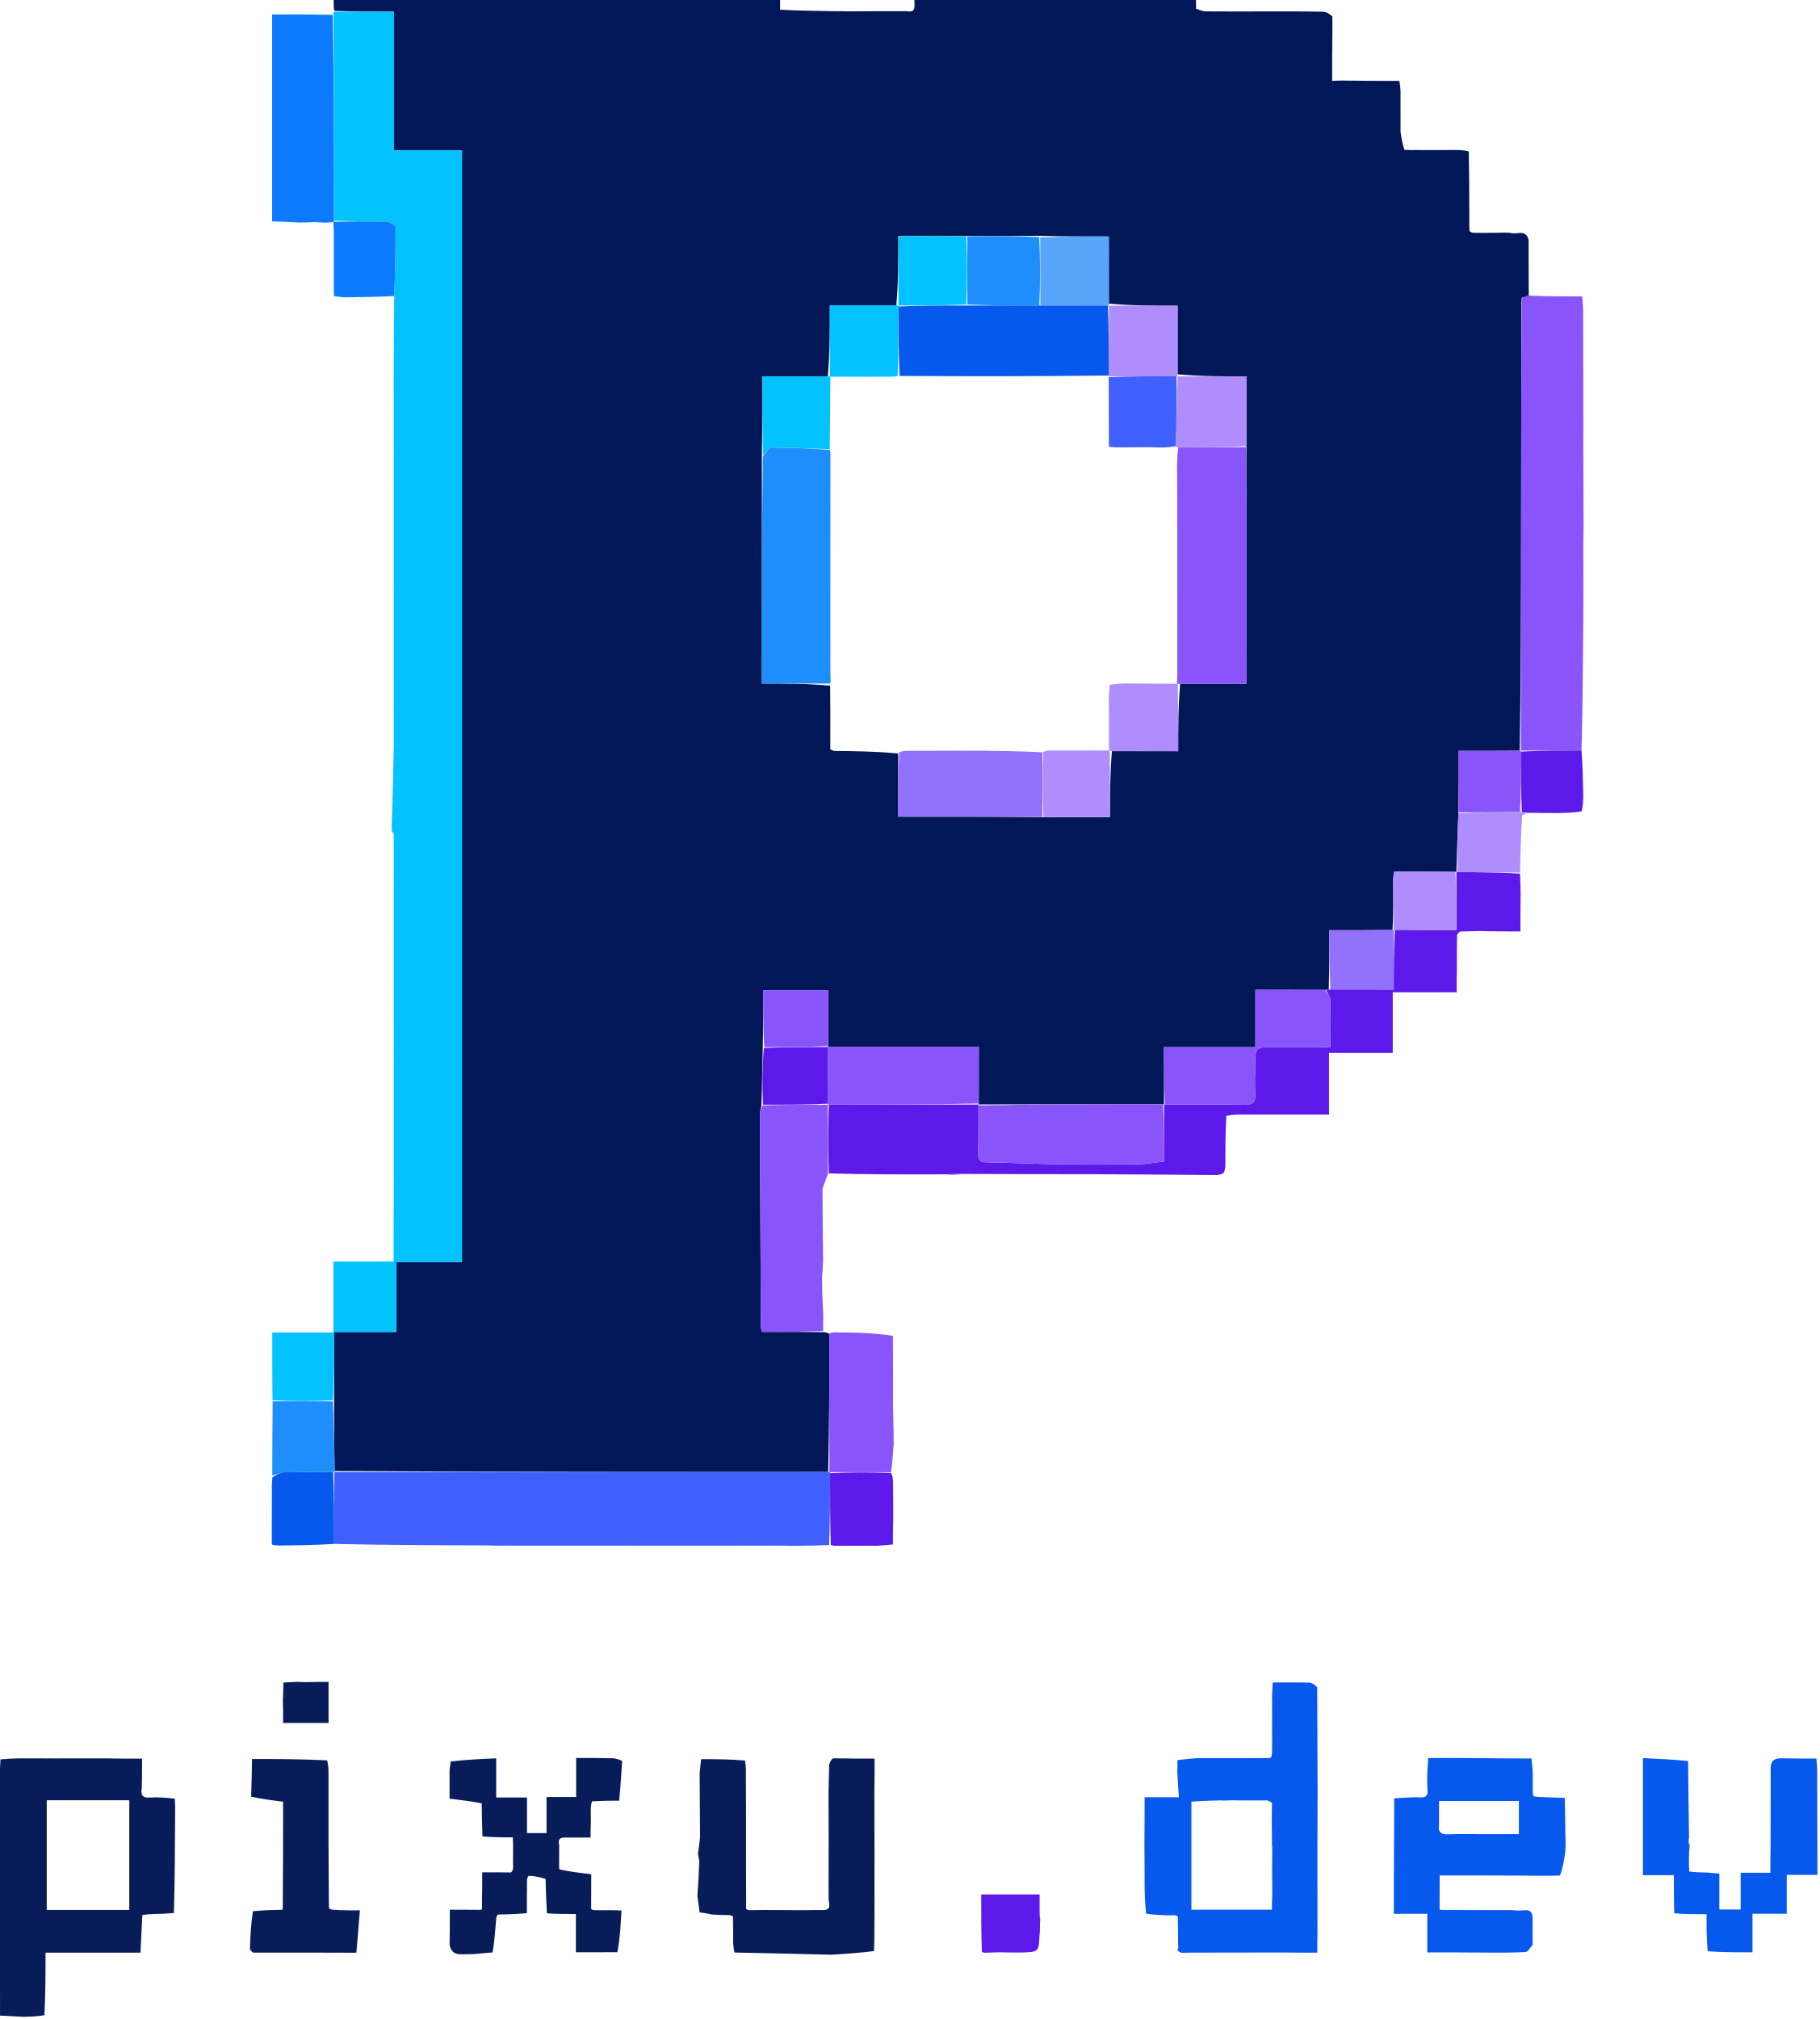
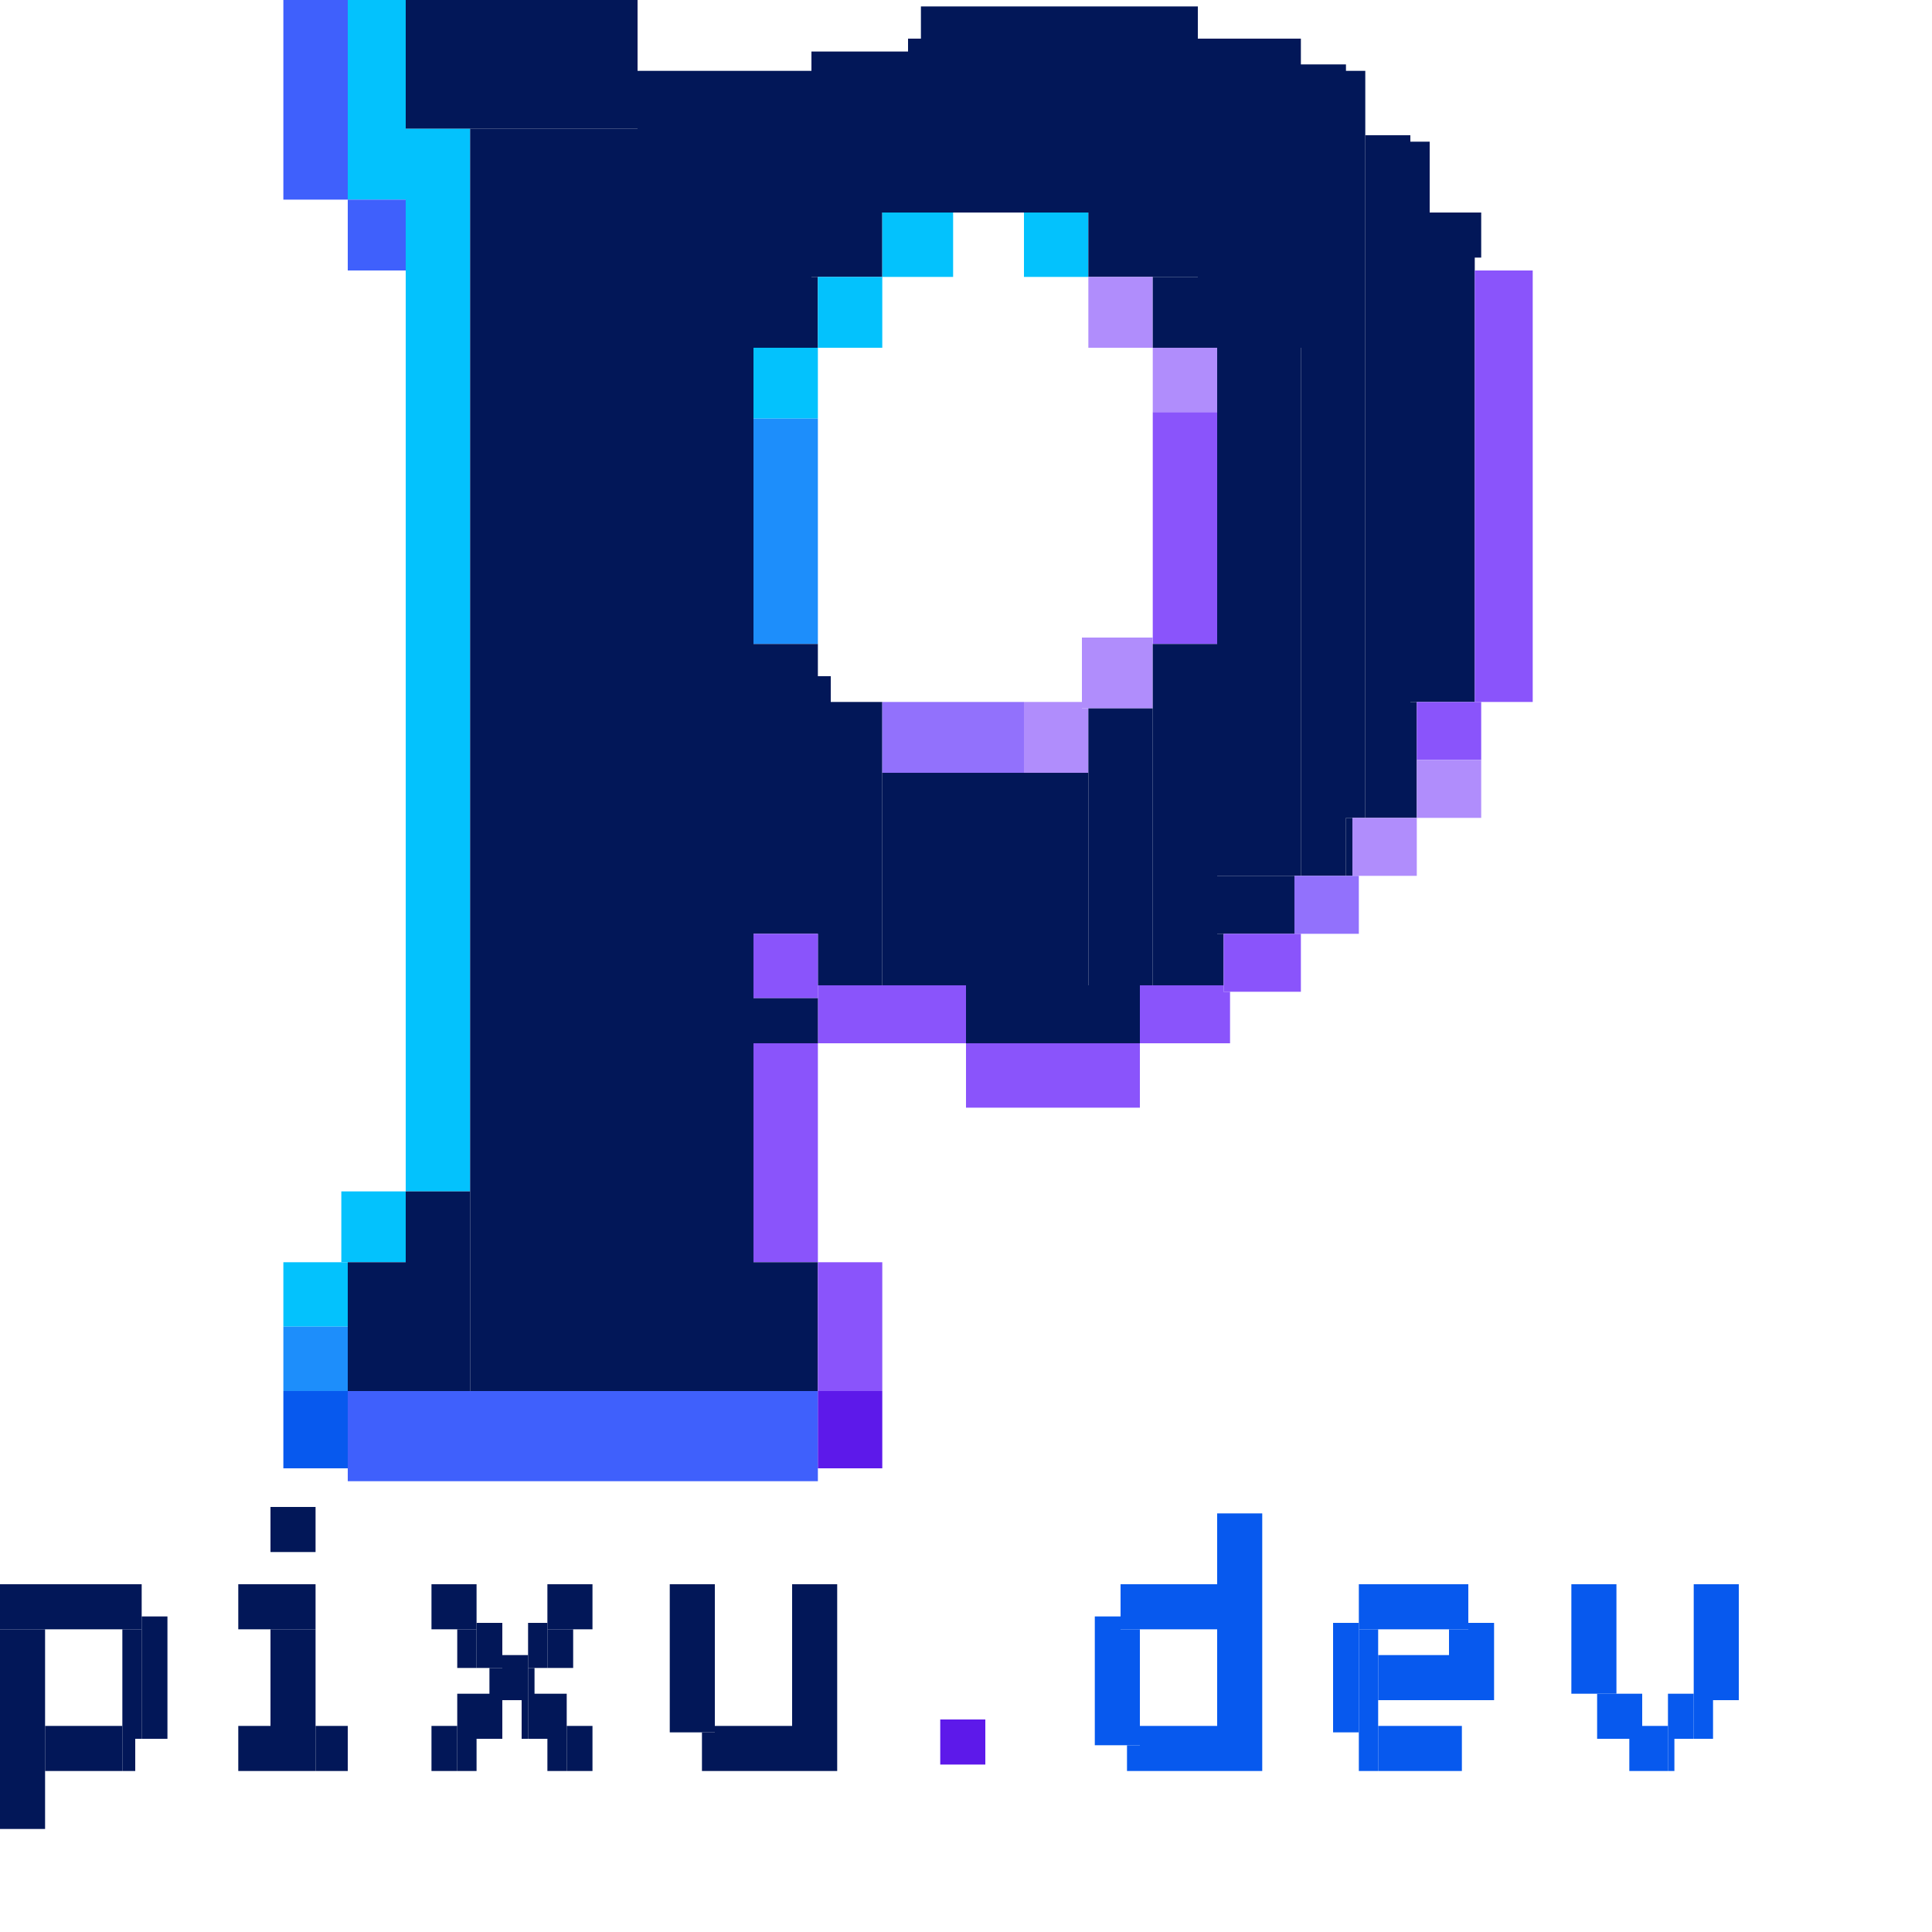
- <svg xmlns="http://www.w3.org/2000/svg" viewBox="217 160 822 912">
-   <path d="m757.396 163.992c1.44.397 2.878 1.125 4.322 1.14 9.604.098 19.21.044 29.593.013 8.415.013 16.054-.03 23.686.172 1.362.037 2.697 1.093 3.932 2.07-.034 1.47.045 2.548.046 3.956-.023.775.034 1.221-.016 2.054-.105 7.847-.105 15.306-.105 23.174 1.665-.129 2.939-.227 4.655-.183 8.857.143 17.272.143 25.727.143.282 1.92.47 3.2.523 4.857-.052 4.783.03 9.189.003 13.99-.036 1.475.038 2.557-.022 3.996.368 2.99.87 5.62 1.76 8.34 1.179.039 1.97-.01 2.988.04.226.098.72.099.72.099s.46-.175.862-.094c1.214.028 2.027-.027 3.238.02 5.525.032 10.653-.035 16.161-.021 1.931.122 3.482.161 5.116.666.177 10.842.27 21.22.234 31.982-.045 1.45.038 2.517.087 3.91.346.46.724.593 1.526.85 2.47.047 4.517-.03 6.996.006 2.203.027 3.975-.056 6-.087 1.313.018 2.37-.016 3.866.075 3.112 1.03 7.081-1.953 8.32 3.25-.054 8.174.044 15.9.056 23.933-.008.503.07.7.015.975-.13.079-.187.38-.64.462a35 35 0 0 0 -2.4.707c-.213.497-.215.92-.28 1.819-.091 35.936-.111 71.397-.152 106.858-.037 31.961-.097 63.922-.618 95.947-9.373.063-18.274.063-27.583.063 0 9.674 0 18.732-.125 28.208-.4 9.15-.673 17.882-.915 26.614.03 0 .009-.059-.446-.178-9.492-.119-18.53-.119-27.603-.119-.226 1.539-.496 2.51-.491 3.478.039 7.602.13 15.205-.294 22.909-9.677.102-18.854.102-28.563.102 0 9.607 0 18.182-.248 26.748-.578.046-.893.145-1.675.226-10.579-.062-20.677-.062-31.485-.062v25.922h-41.295c0 9.02 0 17.465.042 25.916.043.006.015-.076-.446-.127-28.1-.027-55.74-.003-83.39.068-.011.047.085.038.116-.423.03-8.711.03-16.963.03-25.657-23.191 0-45.646 0-68.126.036-.025.036.032.103.043-.36.012-8.69.012-16.915.012-25.155h-29.36c0 8.768 0 17.212-.182 26.021-.236 8.789-.291 17.212-.599 25.974-.403 1.651-.69 2.964-.685 4.276q.177 47.877.43 95.754c.004.763.325 1.523.5 2.293 9.413 0 18.525 0 27.99.084 1.066.176 1.782.267 2.495.797-.046 21.077-.089 41.716-.576 62.376-74.615.026-148.786.033-223.003-.423a2521 2521 0 0 1 -.236-31.928c.09-10.384.09-20.305.09-30.872h28.107v-31.607h29.593v-502.155h-30.695v-62.632c-9.335 0-18.124 0-27.02-.401-.187-1.218-.267-2.034-.24-3.292.033-3.166-.042-5.888-.022-9.063.013-4.466-.068-8.48-.032-12.907.212-2.132.307-3.85.864-5.564 9.783-.105 19.105-.213 28.884-.211 20.044.129 39.632.184 59.22.15 12.44-.021 24.88-.174 37.778-.156 11.486.043 22.515-.027 34.002.013 9.483.044 18.508-.021 27.926.029 1.47.04 2.548-.035 4.055-.004 3.022.105 5.615.105 8.937.105 0 10.299 0 20.14.084 30.399 7.906.466 15.727.515 23.968.667 2.14.044 3.862-.015 5.956.063 4.45.045 8.529-.047 13.064-.041 4.82.022 9.184-.052 13.99-.006 2.603.436 3.817-.071 3.746-2.686-.193-7.123-.167-14.252-.143-21.815.084-2.355.084-4.275.084-6.55 21.136 0 41.573.031 62.01-.008 20.62-.038 41.24-.145 61.86-.223.745.124 1.491.247 2.605.746.51 10.073.655 19.77.798 29.469m-38.03 335.313h29.925c0-10.523 0-20.393.894-30.389h30.029v-5.981c-.009-23.66.008-47.321-.037-70.982-.02-9.99-.17-19.98-.063-30.887v-31.054c-10.688 0-20.907 0-31.085-.938v-30.974c-10.811 0-20.926 0-31.073-.955v-30.333c-10.77 0-20.872 0-31.855-.31-10.704.113-21.408.225-33.025.11h-30.2c0 10.761 0 21.02-.92 31.308h-30.04c0 11.203 0 21.603-.92 32.12h-29.546c0 12.22 0 24.024-.232 36.754v101.969c10.517 0 20.6 0 30.846.973.07 9.423.138 18.846.062 28.796.291.132.582.264 1.775.674 9.622.098 19.245.195 28.9 1.166v28.524c22.111 0 43.645 0 66.106.184h29.593c0-10.24 0-19.949.864-29.776" fill="#021758" />
-   <path d="m368.11 165.278h26.912v62.632h30.695v502.155h-29.593v31.607h-28.108c0 10.567 0 20.488-.545 30.87-9.456.448-18.367.436-27.371-.033-.094-10.25-.094-20.042-.094-30.605h27.642v-32.031h27.187c0-12.297 0-24.084.085-36.329.02-4.82-.046-9.182-.031-14.006.028-5.822-.024-11.181 0-17.004.03-11.152-.014-21.841.024-32.993.016-11.157-.052-21.851-.043-33.01.034-11.15-.01-21.84.031-32.98.035-3.818-.016-7.185.012-10.947.025-1.465-.029-2.534-.003-4.059.034-4.16-.012-7.863-.037-11.833-.256-.478-.533-.69-.805-1.304-.063-1.74-.132-3.077 0-4.79.39-11.456.576-22.535.848-34.077.025-10.823-.034-21.184-.014-32.008.024-11.485-.03-22.508-.001-33.993.026-10.823-.032-21.183-.014-32.006.029-11.486-.018-22.509.019-33.993.017-11.156-.049-21.85-.04-33.008.072-12.781.07-25.1.239-37.808.376-10.633.69-20.878.58-31.118-.01-.871-2.84-2.404-4.396-2.45-7.788-.236-15.587-.079-23.353-.533-.034-31.291-.096-62.108-.227-93.126-.07-.2-.25-.585-.077-.733s.477-.487.477-.487" fill="#03c2fd" />
-   <path d="m368.209 824.934c74.171-.006 148.342-.013 223.064-.024.551-.005.75.073.736.544.002 11.097.017 21.724-.427 32.45-5.498.221-10.536.342-15.993.36-2.14-.067-3.862-.033-6.029-.097-3.487-.033-6.528.033-10.03.019-11.155-.017-21.847.045-33 .018-21.481-.041-42.503.008-63.985-.035-7.155-.021-13.85.05-21.005.024a188 188 0 0 0 -7.425-.146c-22.055-.068-44.11-.133-66.155-.657.016-11.1.022-21.74.08-32.407.054-.024.169-.049.169-.049" fill="#3f60fc" />
-   <path d="m766.998 690.783c-17.635-.13-35.271-.32-52.907-.375-19.984-.06-39.968 0-60.859-.132-3.763-.035-6.619.07-9.475.175-17.27.041-34.54.083-52.272-.407-.474-10.706-.487-20.882-.03-31.064 22.883-.025 45.295-.044 67.708-.063 0 0-.096.01-.106.447-.023 7.582.043 14.728-.092 21.87-.052 2.742.847 3.767 3.704 3.812 10.767.17 21.528.717 32.295.864 12.126.164 24.258.146 36.385-.004 3.729-.045 7.45-.782 11.58-1.247v-25.797s.028.082.465.093c12.229.002 24.025-.197 35.809.089 4.168.1 5.13-1.404 4.899-5.162-.264-4.3-.06-8.632-.025-12.95.064-7.712.248-7.892 7.696-7.895 8.57-.003 17.139 0 26.359 0 0-7.536.124-14.31-.091-21.071-.051-1.6-1.242-3.163-1.909-4.742.302-.143.617-.242 1.697-.263 9.82.036 18.888.036 28.846.036 0-9.539 0-18.303.497-26.988 9.536.078 18.575.078 27.809.078v-26.15s.022.058.456.006c9.716.043 18.996.139 28.301.677.139 3.423.253 6.404.265 9.843-.102 5.492-.102 10.527-.102 16.272-6.652 0-12.236 0-18.213-.15-3.147-.006-5.9.135-8.968.203-.659.35-1.002.773-1.445 1.619-.062 2.15-.025 3.879-.073 5.974-.031 1.113.024 1.859-.017 3.028-.028 2.151.04 3.88.022 6.061-.085 3.706-.085 6.957-.085 10.75h-28.893v27.403h-28.78v27.824h-37.442c-2.829-.03-5.658-.06-8.95.58-.46 8.095-.457 15.522-.454 22.95-.113.78-.226 1.562-.735 2.86-1.221.66-2.045.803-2.87.946" fill="#5d19ea" />
-   <path d="m904.854 294.414c.58-.184 1.16-.368 2.247-.784.508-.232.798-.373 1.17-.054 8.062.32 15.754.32 23.53.32.238 2.52.405 4.3.465 6.478-.043 1.483.023 2.569-.01 4.112-.007 13.48.084 26.502.072 39.914-.035 1.458.033 2.524-.005 4.012-.036 2.146.035 3.871 0 6.015-.041 2.133.023 3.849-.017 6.023.015 12.828.135 25.196.137 37.932-.086 2.787-.053 5.206-.126 8.081-.022 5.82.061 11.184.04 16.977-.053 6.141-.001 11.854-.056 18.023-.179 19.485-.251 38.514-.791 57.537-9.469.008-18.47.023-27.473.028-.001-.009.03.02.03.02.05-31.962.109-63.923.146-95.884.04-35.461.06-70.922.292-106.995.252-.993.3-1.374.35-1.755m-124.938 67.57c.09 9.99.24 19.98.26 29.969.045 23.66.028 47.321.037 70.982v5.981c-10.226 0-20.128 0-30.636.015-.607.014-.923-.093-.803-.482.084-1.735.05-3.081.106-4.89.03-10.834-.033-21.206-.004-32.038.037-11.142-.018-21.824.008-32.844.015-.792-.052-1.247-.033-2.065.027-1.104-.031-1.844.008-2.983.033-1.485-.03-2.571-.006-4.116.013-6.133-.064-11.807-.053-17.833.027-.825-.034-1.3-.004-2.202.11-2.774.128-5.12.618-7.446 10.482-.002 20.492-.025 30.502-.048" fill="#8a54fb" />
-   <path d="m591.903 468.764h-30.683c0-34.33 0-68.15.444-102.535 1.508-1.789 2.574-4.07 3.638-4.07 8.861.008 17.722.437 26.671 1.085.167.814.244 1.28.228 2.079-.042.783.01 1.235-.016 2.15-.034 31.813.011 63.165-.023 94.943.011 2.16.102 3.891.097 5.815a5 5 0 0 1 -.355.533" fill="#1d8efb" />
-   <path d="m590.986 658.986c.012 10.176.025 20.352.118 30.942-.744 2.33-1.567 4.244-2.505 6.96.015 11.243.143 21.684.272 32.125-.075 2.307-.15 4.614-.479 7.698.008 6.292.271 11.807.534 17.322l-.032 7.19c-9.112.415-18.224.415-27.638.415-.174-.77-.495-1.53-.499-2.293q-.253-47.877-.43-95.754c-.005-1.312.282-2.625 1.13-4.257 10.318-.319 19.939-.318 29.552-.325zm151.482-.175c.46 8.494.46 16.937.46 25.848-4.13.465-7.85 1.202-11.58 1.247-12.126.15-24.258.168-36.384.004-10.767-.147-21.528-.694-32.295-.864-2.857-.045-3.756-1.07-3.704-3.812.135-7.142.069-14.288.103-21.917 27.66-.509 55.3-.533 83.4-.506m73.184-51.649c1.147 1.641 2.338 3.204 2.389 4.804.215 6.762.091 13.535.091 21.07-9.22 0-17.79-.002-26.36.001-7.447.003-7.631.183-7.695 7.895-.036 4.318-.24 8.65.025 12.95.23 3.758-.731 5.263-4.9 5.162-11.783-.286-23.58-.087-35.85-.095-.48-8.462-.48-16.907-.48-25.927h41.295v-25.922c10.808 0 20.906 0 31.485.062" fill="#8a54fb" />
-   <path d="m687.98 528.897h-65.177c0-9.698 0-19.11.397-29.068 1.535-.607 2.674-.669 4.277-.667 7.475.005 14.485-.054 21.957-.057 4.162.019 7.864-.02 12.031.007 9.136.136 17.807.21 26.493.718.018 9.98.02 19.523.023 29.067" fill="#9271fc" />
-   <path d="m591.742 762.519c.51-.52 1.018-.601 2.354-.665 4.638.08 8.452.058 12.257.227 4.731.21 9.456.577 14.073 1.338-.002 11.17.105 21.878.07 33.035.06 4.803.262 9.158.251 13.836-.072.796.068 1.27.019 2.163-.384 4.463-.579 8.507-1.24 12.569-9.48 0-18.491-.02-27.502-.039 0 0-.2-.078-.307-.093-.064-20.655-.02-41.294.025-62.371m67.452-104.063c-22.444.48-44.856.499-67.738.524-.47.006-.454.022-.47-.44.036-8.89.087-17.315.137-25.741h68.102c0 8.694 0 16.946-.031 25.657" fill="#8a54fb" />
-   <path d="m653.99 266.841c10.703-.113 21.407-.225 32.537.226.453 10.68.48 20.796.037 30.946-11.171.02-21.87.006-32.554-.476.004-10.545-.009-20.62-.02-30.696" fill="#1d8efb" />
-   <path d="m591.883 362.897c-8.86-.301-17.721-.73-26.582-.738-1.064 0-2.13 2.281-3.522 3.607-.328-11.701-.328-23.504-.328-35.725 9.797 0 19.67 0 30.073.005.528.006.663.135.631.59-.112 11.057-.192 21.66-.272 32.261m.101-32.909c-.068-10.464-.068-20.864-.068-32.067 10.303 0 20.171 0 30.527.009.489.009.542.055.53.524-.023 10.738-.035 21.006-.403 31.38-1.089.209-1.822.31-2.988.306-3.512-.03-6.592.048-10.004.046-6.019-.055-11.705-.03-17.39-.005z" fill="#03c2fd" />
-   <path d="m780.015 361.525c-10.108.482-20.118.505-30.847.523-.719-.005-1.198-.13-1.031-.507.396-10.763.626-21.149.86-31.537.002-.003-.01.008-.01.008h31.127c0 10.628 0 20.84-.099 31.513" fill="#b08dfc" />
-   <path d="m717.988 298.1h31.04c0 10.515 0 20.745-.02 31.443-.02.47-.009.458-.478.412-10.514-.012-20.56.024-30.567.055.038-.004.045.073-.02-.398-.016-10.844.033-21.216.054-31.578-.028.01-.01.067-.01.067" fill="#b08dfc" />
-   <path d="m687.036 297.98c-.028-10.117-.056-20.233-.07-30.758 10.118-.409 20.22-.409 30.99-.409 0 10.186 0 20.26.016 30.81.016.478-.003.421-.446.398-10.458-.029-20.474-.035-30.49-.041" fill="#58a5fc" />
-   <path d="m653.533 266.727c.468 10.19.48 20.265.009 30.815-10.508.464-20.533.453-30.557.443l-.08-.07c-.028-10.281-.028-20.54-.028-31.302 10.364 0 20.282 0 30.656.114" fill="#03c2fd" />
-   <path d="m749.13 468.994c.16 9.918.16 19.788.16 30.311-10.51 0-20.217 0-30.486-.049-.562-.05-.817-.269-.78-.735-.007-8.152-.05-15.838-.038-23.95.166-2.015.278-3.603.398-5.3 2.137-.25 3.899-.455 6.116-.568 8.356.106 16.255.12 24.155.135 0 0 .316.107.476.156" fill="#b08dfc" />
-   <path d="m688.444 528.99c-.466-9.637-.468-19.18-.117-29.282 1.124-.624 1.896-.692 3.133-.7 9.153.033 17.84.006 26.527-.02 0 0 .255.219.385.327.13 9.817.13 19.526.13 29.766-10.492 0-20.043 0-30.058-.092" fill="#b08dfc" />
-   <path d="m340.193 792.966 27.189.038c.55 10.336.642 20.671.781 31.468.046.462-.07.487-.59.495-7.77.01-15.02-.11-22.262.102-1.747.051-3.462 1.2-5.303 1.392-.012-11.466.086-22.48.185-33.495" fill="#1d8efb" />
-   <path d="m876.012 526.964v-27.79c9.309 0 18.21 0 27.583-.063.472-.064.44-.092.444.383.061 9.376.118 18.276-.296 27.284-9.558.134-18.645.16-27.731.186" fill="#8a54fb" />
-   <path d="m591.098 632.835c-.025 8.39-.076 16.816-.104 25.712-9.598.469-19.22.468-29.285.448-.39-8.442-.334-16.865.386-25.631 10.122-.37 19.579-.398 29.035-.426 0 0-.057-.067-.032-.103" fill="#5d19ea" />
-   <path d="m875.887 527.382c9.211-.444 18.298-.47 28.176-.543 1.207.074 1.623.195 2.014.509-.026.192-.09.574-.34.562-.415.017-.58.046-1.066.347-.533 8.822-.745 17.371-.957 25.92-9.28-.095-18.561-.191-28.308-.234-.192-8.679.082-17.41.48-26.56" fill="#b08dfc" />
-   <path d="m846.675 579.93v27.067c-9.958 0-19.026 0-28.598-.026-.502-8.6-.502-17.176-.502-26.783 9.709 0 18.886 0 28.563-.123.5-.122.537-.134.537-.134" fill="#9271fc" />
-   <path d="m591.141 632.474c-9.467.492-18.924.52-28.865.525-.483-8.467-.483-16.911-.483-25.679h29.36c0 8.24 0 16.465-.012 25.154" fill="#8a54fb" />
-   <path d="m847.172 580.009c-.497-.078-.534-.066-.534-.046-.075-7.581-.167-15.184-.206-22.786-.005-.969.265-1.94.491-3.478 9.074 0 18.11 0 27.603.12.455 8.552.455 16.987.455 26.268-9.234 0-18.273 0-27.809-.078" fill="#b08dfc" />
-   <path d="m904.644 294.487c.161.308.113.69-.076 1.207-.138-.287-.136-.71.076-1.207" fill="#5d19ea" />
-   <path d="m1038.102 995.998v10.903h-13.875v17.548h-15.467v17.426c-6.946 0-13.35 0-20.258-.481-.503-5.74-.503-10.996-.503-16.726-5.183 0-9.77 0-14.561-.402-.206-5.821-.206-11.24-.206-17.225h-13.972v-52.885c7.02.313 13.737.613 20.406 1.325.107 11.636.263 22.861.424 34.243.006.365.003.574-.143 1.141-.07.859.001 1.358.137 2.187.29.333.514.335.295.528-.427 3.936-.411 7.681-.203 11.795 2.74.373 5.287.378 8.253.481 1.866.195 3.313.293 5.352.43v16.242h9.631v-16.591h13.43c0-4.84 0-8.8.103-13.17.045-10.863-.013-21.319.027-32.175-.132-3.427-.032-6.239 4.495-6.359 5.683.116 10.912.116 16.173.116.191 2.385.322 4.018.375 6.113-.023 12.154.033 23.845.088 35.536" fill="#0759ee" />
-   <path d="m364.002 260.595a167 167 0 0 0 -5.016-.253c-2.546.105-4.266.202-6.431.17-4.503-.252-8.56-.375-12.618-.498v-93.474c4.65 0 8.881 0 13.577-.028 4.768.05 9.072.13 13.82.198.506 30.806.568 61.623.533 92.982-.097.543-.234.683-.601.683-1.333.073-2.298.147-3.264.22" fill="#0c7afc" />
-   <path d="m395.105 293.725c-7.508.42-14.842.45-22.634.582-1.718-.105-2.978-.312-4.643-.586 0-9.031 0-17.922-.002-27.667-.066-2.462-.13-4.07-.193-5.68 0 0 .137-.14.206-.208 7.863-.088 15.662-.245 23.45-.01 1.555.047 4.386 1.58 4.395 2.451.111 10.24-.203 20.485-.579 31.118" fill="#0c7afc" />
-   <path d="m593.986 858.266a79 79 0 0 1 -1.622-.375c-.338-10.713-.353-21.34-.355-32.438 9.026-.45 18.037-.432 27.607-.089.693 1.479.828 2.634.864 4.228.014 5.44.126 10.441.086 15.88-.151 4.366-.151 8.294-.151 12.166-2.78.276-4.742.47-7.089.587-6.704-.04-13.022 0-19.34.04" fill="#5d19ea" />
-   <path d="m367.96 857.39c-8.023.544-16.034.63-24.872.725-1.577-.045-2.328-.098-3.121-.404-.111-.409-.179-.565-.174-1.184.033-7.812-.007-15.162.055-22.845a7.8 7.8 0 0 0 -.1-1.7c.08-1.407.16-2.814.307-4.645 1.794-1.068 3.509-2.217 5.256-2.268 7.241-.212 14.493-.092 22.208-.078.463 10.658.457 21.3.441 32.399" fill="#0759ee" />
-   <path d="m643.916 690.8c2.697-.454 5.553-.559 8.864-.512a49 49 0 0 1 -8.864.512" fill="#b08dfc" />
-   <path d="m931.51 499c.542 6.695.617 13.383.784 20.531-.022 2.485-.135 4.51-.738 7.01-3.839.56-7.189.644-10.539.729-4.665-.044-9.331-.089-14.456-.124-.875-.112-1.29-.233-2.027-.415-.377-8.96-.434-17.86-.494-27.227 9-.481 18.001-.496 27.47-.504" fill="#5d19ea" />
-   <path d="m717.943 329.612c-31.316.415-62.696.359-94.547.21-.458-10.362-.446-20.63-.422-31.368 10.035-.459 20.06-.448 30.552-.443 11.167.008 21.867.021 33.038.002a6993 6993 0 0 1 30.99-.002c.422 10.385.373 20.757.389 31.6" fill="#0759ee" />
-   <path d="m718.016 361.81c-.047-10.357-.093-20.713-.115-31.433 10.07-.398 20.115-.434 30.626-.42.236 10.435.006 20.821-.39 31.584-1.874.429-3.58.48-5.709.592-2.144 0-3.866-.06-6.46-.118-5.569.047-10.264.092-15.326.045a40 40 0 0 0 -2.626-.25" fill="#3f60fc" />
-   <path d="m497.77 1022.989c-.328 6.264-.656 12.53-1.836 18.83-6.62.037-12.388.037-18.752.037v-17.273c-4.74 0-8.88 0-13.095-.32-.29-5.274-.506-10.23-.597-15.534-1.763-.651-3.65-.953-5.852-1.35-.748-.043-1.18.01-1.842-.01-.356.343-.482.76-.687 1.534-.08 5.255-.08 10.15-.08 15.294-3.221.249-5.972.462-8.96.533-.943-.045-1.65.051-2.637.042-.661-.01-1.04.084-1.583.08-.305.312-.445.724-.651 1.6-.443 5.5-.82 10.539-1.647 15.48-3.964.227-7.487.862-10.993.78-3.193-.075-7.319 1.206-8.433-4.17.105-5.354.105-10.252.105-15.915 4.995 0 9.395 0 14 .056.53-.109.597-.348.527-1.05.061-1.473-.002-2.557.022-4.098.085-4.043.085-7.63.085-11.794 4.634 0 8.72 0 13.007.06.406-.344.611-.749.897-1.41.036-.429-.01-.602.036-1.048.03-.84-.033-1.406-.016-2.347.027-1.907-.027-3.438.02-5.397.03-2.002-.041-3.577-.135-5.658-4.812 0-9.23 0-13.703-.43a726 726 0 0 1 -.339-14.922c-4.677-.948-9.404-1.506-14.522-2.11v-12.487c.095-1.266.19-2.532.567-4.319 6.873-.814 13.463-1.108 20.499-1.421v17.693h13.922v16.073h8.827v-16.31h13.376v-17.616c5.84 0 11.272 0 17.04.128 1.483.347 2.63.565 3.738 1.25-.403 6.295-.765 12.123-1.353 17.893-.227-.059-.658.126-1.064.007-3.86-.022-7.312.074-11.133.293-.405.858-.442 1.593-.606 2.753-.037 2.476.052 4.528.02 7.01-.12 2.337-.12 4.246-.12 6.627-4.097 0-7.642.014-11.186-.005-1.99-.01-3.784.119-3.007 3.359-.053 2.825.035 5.22-.025 7.97-.053 1.102.04 1.85.088 3.048 4.509.996 9.064 1.543 14.432 2.188 0 4.997 0 10.195-.037 15.652.272.33.58.398 1.323.568 3.535.05 6.637 0 9.993.032.959.096 1.663.11 2.367.124" fill="#081c59" />
-   <path d="m924.159 996.56c-.484 3.767-1.048 7.203-2.38 10.64-3.502.068-6.234.134-9.222.102-.614-.046-.972.007-1.737-.044-14.66-.103-28.912-.103-43.385-.103 0 5.355 0 10.128-.041 15.075-.041.176.207.436.207.436s.353-.068.806.067c10.544.086 20.634.038 31.108.075 2.176.105 3.998.344 5.752.098 3.297-.464 4.356 1.113 4.137 4.51-.02 3.837.067 7.224.044 11.039-1.158 1.422-2.156 3.21-3.263 3.28-5.711.36-11.45.282-17.641.268-9.061-.09-17.66-.09-26.715-.09v-17.446h-15.097c0-10.864 0-21.17.077-31.938.077-7.03.077-13.598.077-20.217 3.868-.236 6.983-.425 10.513-.515 3.11.444 4.872-.089 4.54-3.465-.273-2.758-.116-5.558-.052-8.758.173-1.855.249-3.29.365-5.478 9.081 0 17.918 0 27.212.108 6.793.108 13.129.108 19.473.108.285 2.776.483 4.708.575 7.044-.04 1.505.024 2.607-.027 4.1-.045 1.745.026 3.099.018 4.763.035.491.149.672.458 1.161 1.15.298 2.104.287 3.473.365 3.778.184 7.139.28 10.5.375 0 0 .03-.083.025.39.122 7.553.249 14.634.376 21.714-.085.669-.17 1.337-.176 2.336m-57.016-12.366c-.502 3.154.646 4.5 4.02 4.375 5.813-.215 11.638-.069 17.458-.072 4.92-.002 9.84 0 14.599 0v-14.977h-36.074c0 3.496 0 6.624-.003 10.673" fill="#0759ee" />
-   <path d="m591.312 969.968c.094-4.016.188-8.032.294-12.82.482-1.536.95-2.3 1.793-2.918 6.374.147 12.377.147 18.73.147 0 5.431 0 10.025-.093 15.08-.016 8.824.06 17.188.052 26.012-.032 10.483.019 20.504-.015 30.985-.035 5.155.015 9.85-.216 14.868-6.473.793-12.665 1.265-19.286 1.644-14.898-.394-29.367-.695-43.763-.994-.303-1.73-.5-2.852-.578-4.421.043-4.142-.032-7.837-.077-11.842-.356-.391-.742-.471-1.57-.628-2.835-.072-5.227-.07-7.923-.294-2.064-.467-3.825-.707-5.586-.947a41 41 0 0 0 -.286-2.2c-.294-1.948-.5-3.532-.707-5.117.326-5.092.653-10.185.857-15.654a77 77 0 0 1 -.606-3.655c.313-2.097.626-4.195.95-7.21-.054-10.277-.12-19.637-.187-28.998l.659-6.373c6.502 0 12.94 0 19.78.61.452 2.324.502 4.038.45 6.18-.03 2.481.044 4.532.03 6.976-.021 1.46.045 2.526.01 3.964-.028 1.13.045 1.889.03 3.109-.034 15.817.019 31.174.047 46.789.278.333.58.407 1.314.574 2.483.004 4.534-.086 7.034-.077 3.817.047 7.186-.003 10.878.043.77.044 1.214-.01 2.089.04 2.486.032 4.543-.041 7.02-.031 2.128.007 3.836-.07 5.923-.048 4.697.229 3.018-2.676 2.998-5.207.034-1.778-.067-3.158-.02-4.987.09-14.499.032-28.55-.025-42.6m-363.312 101.054-10.989-.567c0-3.542 0-7.042-.002-11.457-.057-11.278-.112-21.64-.08-32.465.036-11.15-.016-21.839.01-32.99.025-11.492-.03-22.52.001-33.974.148-1.846.21-3.267.28-4.846 2.72-.21 5.254-.403 8.124-.46 4.444.055 8.55-.026 12.898.018.764.04 1.286-.046 2.258 0 8.13.039 15.81-.052 23.88-.012 5.647.131 10.904.131 16.805.131 0 4.67 0 8.63-.11 13.016-.54 3.203.06 4.774 3.463 4.549 3.782-.25 7.603.081 11.413.517.095 1.546.184 2.734.21 4.12-.103.484-.06.755-.03 1.432-.108 15.603-.118 30.785-.574 46.092-3.213.278-5.98.43-9.092.445-1.945.06-3.548.256-5.15.453l-.847 17.006h-42.898c0 9.37 0 18.598-.502 28.267-3.357.535-6.213.63-9.07.725m15.645-97.832h-5.526v49.538h37.292v-49.544c-10.535 0-20.667 0-31.766.006m86.255 67.134c.199-5.752.47-11.189 1.37-17.006 4.673-.482 8.717-.583 12.964-.633.205.05.5-.251.5-.251s-.123-.403.022-.853c.146-16.281.146-32.112.146-47.742-5.31-.666-9.938-1.246-14.44-2.278.221-5.968.313-11.484.406-17 11.174.001 22.349.002 33.957.617.529 2.354.624 4.094.604 6.288-.033 10.81.05 21.165 0 31.971-.003 9.522.128 18.592.177 27.92.036.397.154.534.438 1.017 1.433.343 2.699.34 4.41.444 3.041.107 5.638.107 9.147.107l-1.595 19.138c-15.363-.046-30.727-.092-46.55-.038-.8-.394-1.141-.889-1.556-1.7m14.913-111.868c-.039-.901.027-1.356.08-2.556.046-2.454.107-4.162.167-5.87 0 0-.054-.03.341-.03 2.18-.096 3.964-.193 5.748-.29 1.327.076 2.654.15 4.368.12 3.49-.107 6.592-.107 9.924-.107v18.564h-20.524c0-3.219 0-6.301-.104-9.831" fill="#081c59" />
-   <path d="m791.97 919.99c5.473 0 10.949-.083 16.418.058 1.243.032 2.466.838 3.704 2.083.079 13.48.153 26.165.14 39.273-.008 3.445.07 6.468.063 9.85-.036 1.09.012 1.822-.037 2.963-.053 6.871-.01 13.335-.047 20.259-.02 13.141.042 25.821.01 38.95-.092 3.035-.092 5.62-.092 8.616-5.196 0-9.663 0-14.592-.085-13.82-.011-27.177.063-40.959.057-2.142-.013-3.861.054-5.58.12-.611-.187-1.222-.375-1.927-1.068-.094-.504-.028-.956.235-1.073.125-.57-.012-1.024-.055-1.902.022-4.308-.05-8.191-.114-12.376-.363-.38-.737-.459-1.446-.607-.788-.024-1.24.021-1.692.067-3.571-.075-7.143-.15-11.161-.733-.568-4.82-.69-9.131-.712-13.776.028-2.112-.041-3.889-.014-6.107.01-3.846-.077-7.251-.077-11.084.086-7.333.086-14.238.086-21.66h15.482c-.284-3.989-.527-7.405-.707-11.246.064-2.038.064-3.653.064-5.51 2.923-.357 5.484-.67 8.503-.877 11.147.034 21.837-.04 32.788-.032.421-.012.58-.103 1.056-.324.323-1.033.328-1.935.426-3.296.028-7.479-.037-14.499-.008-21.853.022-.788-.05-1.241-.037-2.124.15-2.474.216-4.518.282-6.562m-.155 96.075c-.07-7.106-.14-14.211-.036-21.896-.084-.39-.17-.78-.099-2.092-.072-5.405-.144-10.81-.02-16.556 0 0-.109-.377.091-1.044-.781-.428-1.56-1.22-2.345-1.225-5.128-.034-10.258.102-16.206-.047-1.406.081-2.811.162-5.12.031-4.016.12-8.033.24-12.812.58v48.818h36.375c0-2.087 0-3.868.172-6.57" fill="#0759ee" />
-   <path d="m686.956 1027c-.07 1.395-.141 2.79-.108 4.592-.003 1.211-.167 2.011-.208 2.818-.374 7.292-.368 7.292-8.207 7.557-3.467.026-6.503-.038-10.409-.104-2.587.072-4.305.145-6.022.219a9 9 0 0 0 -1.4-.254c-.288-8.57-.288-17.159-.288-26.099h26.38c0 2.896 0 5.65.015 9.167.093 1.21.17 1.657.247 2.104" fill="#5d19ea" />
+ <svg xmlns="http://www.w3.org/2000/svg" viewBox="0 0 300 300">
+   <path fill="#3f60fc" d="M44 0h10v31H44z" />
+   <path fill="#03c2fd" d="M54 0h9v31h-9z" />
+   <path fill="#021758" d="M63 0h36v20H63zm80 1h43v32h-43zm-2 5h2v27h-2zm45 0h16v48h-16zm-60 2h15v25h-15zm76 2h7v126h-7zM99 11h27v43H99zm110 0h3v116h-3z" />
+   <path fill="#03c2fd" d="M63 20h10v165H63z" />
+   <path fill="#021758" d="M73 20h26v196H73zm139 1h7v106h-7zm7 1h3v87h-3z" />
+   <path fill="#3f60fc" d="M54 31h9v11h-9z" />
+   <path fill="#021758" d="M126 33h11v10h-11z" />
+   <path fill="#03c2fd" d="M137 33h11v10h-11zm22 0h10v10h-10z" />
+   <path fill="#021758" d="M169 33h17v10h-17zm53 0h8v7h-8zm0 7h7v69h-7z" />
+   <path fill="#8a54fb" d="M229 42h9v67h-9z" />
+   <path fill="#021758" d="M126 43h1v11h-1z" />
+   <path fill="#03c2fd" d="M127 43h10v11h-10z" />
+   <path fill="#b08dfc" d="M169 43h10v11h-10z" />
+   <path fill="#021758" d="M179 43h7v11h-7zM99 54h18v162H99z" />
+   <path fill="#03c2fd" d="M117 54h10v11h-10z" />
+   <path fill="#b08dfc" d="M179 54h10v10h-10z" />
+   <path fill="#021758" d="M189 54h13v82h-13z" />
+   <path fill="#8a54fb" d="M179 64h10v36h-10z" />
+   <path fill="#1d8efb" d="M117 65h10v35h-10z" />
+   <path fill="#b08dfc" d="M168 99h11v11h-11z" />
+   <path fill="#021758" d="M117 100h10v45h-10zm62 0h10v53h-10zm-52 5h2v48h-2zm2 4h8v44h-8z" />
+   <path fill="#9271fc" d="M137 109h22v11h-22z" />
+   <path fill="#b08dfc" d="M159 109h9v11h-9z" />
+   <path fill="#021758" d="M219 109h1v18h-1z" />
+   <path fill="#8a54fb" d="M220 109h10v9h-10z" />
+   <path fill="#b08dfc" d="M168 110h1v10h-1z" />
+   <path fill="#021758" d="M169 110h10v43h-10z" />
+   <path fill="#b08dfc" d="M220 118h10v9h-10z" />
+   <path fill="#021758" d="M137 120h32v33h-32zm72 7h1v9h-1z" />
+   <path fill="#b08dfc" d="M210 127h10v9h-10z" />
+   <path fill="#021758" d="M189 136h12v9h-12z" />
+   <path fill="#9271fc" d="M201 136h10v9h-10z" />
+   <path fill="#8a54fb" d="M117 145h10v10h-10z" />
+   <path fill="#021758" d="M189 145h1v8h-1z" />
+   <path fill="#8a54fb" d="M190 145h12v9h-12zm-63 8h23v9h-23z" />
+   <path fill="#021758" d="M150 153h27v9h-27z" />
+   <path fill="#8a54fb" d="M177 153h13v9h-13zm13 1h1v8h-1z" />
+   <path fill="#021758" d="M117 155h10v7h-10z" />
+   <path fill="#8a54fb" d="M117 162h10v34h-10zm33 0h27v10h-27z" />
+   <path fill="#03c2fd" d="M53 185h10v11H53z" />
+   <path fill="#021758" d="M63 185h10v31H63z" />
+   <path fill="#03c2fd" d="M44 196h10v10H44z" />
+   <path fill="#021758" d="M54 196h9v20h-9zm63 0h10v20h-10z" />
+   <path fill="#8a54fb" d="M127 196h10v20h-10z" />
+   <path fill="#1d8efb" d="M44 206h10v10H44z" />
+   <path fill="#0759ee" d="M44 216h10v12H44z" />
+   <path fill="#3f60fc" d="M54 216h73v14H54z" />
+   <path fill="#5d19ea" d="M127 216h10v12h-10z" />
+   <path fill="#021758" d="M42 234h7v7h-7z" />
+   <path fill="#0759ee" d="M189 235h7v40h-7z" />
+   <path fill="#021758" d="M0 246h22v7H0zm37 0h12v7H37zm30 0h7v7h-7zm18 0h7v7h-7zm19 0h7v23h-7zm19 0h7v29h-7z" />
+   <path fill="#0759ee" d="M174 246h15v7h-15zm37 0h17v7h-17zm33 0h7v17h-7zm19 0h7v18h-7z" />
+   <path fill="#021758" d="M22 251h4v19h-4z" />
+   <path fill="#0759ee" d="M170 251h4v20h-4z" />
+   <path fill="#021758" d="M74 252h4v7h-4zm8 0h3v7h-3z" />
+   <path fill="#0759ee" d="M207 252h4v17h-4zm21 0h4v12h-4z" />
+   <path fill="#021758" d="M0 253h7v31H0zm19 0h3v17h-3zm23 0h7v22h-7zm29 0h3v6h-3zm14 0h4v6h-4z" />
+   <path fill="#0759ee" d="M174 253h3v18h-3zm37 0h3v22h-3zm14 0h3v11h-3z" />
+   <path fill="#021758" d="M78 257h4v7h-4z" />
+   <path fill="#0759ee" d="M214 257h11v7h-11z" />
+   <path fill="#021758" d="M76 259h2v11h-2zm6 0h1v11h-1zm-11 4h5v7h-5zm12 0h5v7h-5z" />
+   <path fill="#0759ee" d="M248 263h7v7h-7zm11 0h4v7h-4z" />
+   <path fill="#021758" d="M81 264h1v6h-1z" />
+   <path fill="#0759ee" d="M263 264h3v6h-3z" />
+   <path fill="#5d19ea" d="M146 267h7v7h-7z" />
+   <path fill="#021758" d="M7 268h12v7H7zm30 0h5v7h-5zm12 0h5v7h-5zm18 0h4v7h-4zm21 0h4v7h-4zm23 0h12v7h-12z" />
+   <path fill="#0759ee" d="M177 268h12v7h-12zm37 0h13v7h-13zm41 0h4v7h-4z" />
+   <path fill="#021758" d="M109 269h2v6h-2zm-90 1h2v5h-2zm52 0h3v5h-3zm14 0h3v5h-3z" />
+   <path fill="#0759ee" d="M253 270h2v5h-2zm6 0h1v5h-1zm-84 1h2v4h-2z" />
</svg>
